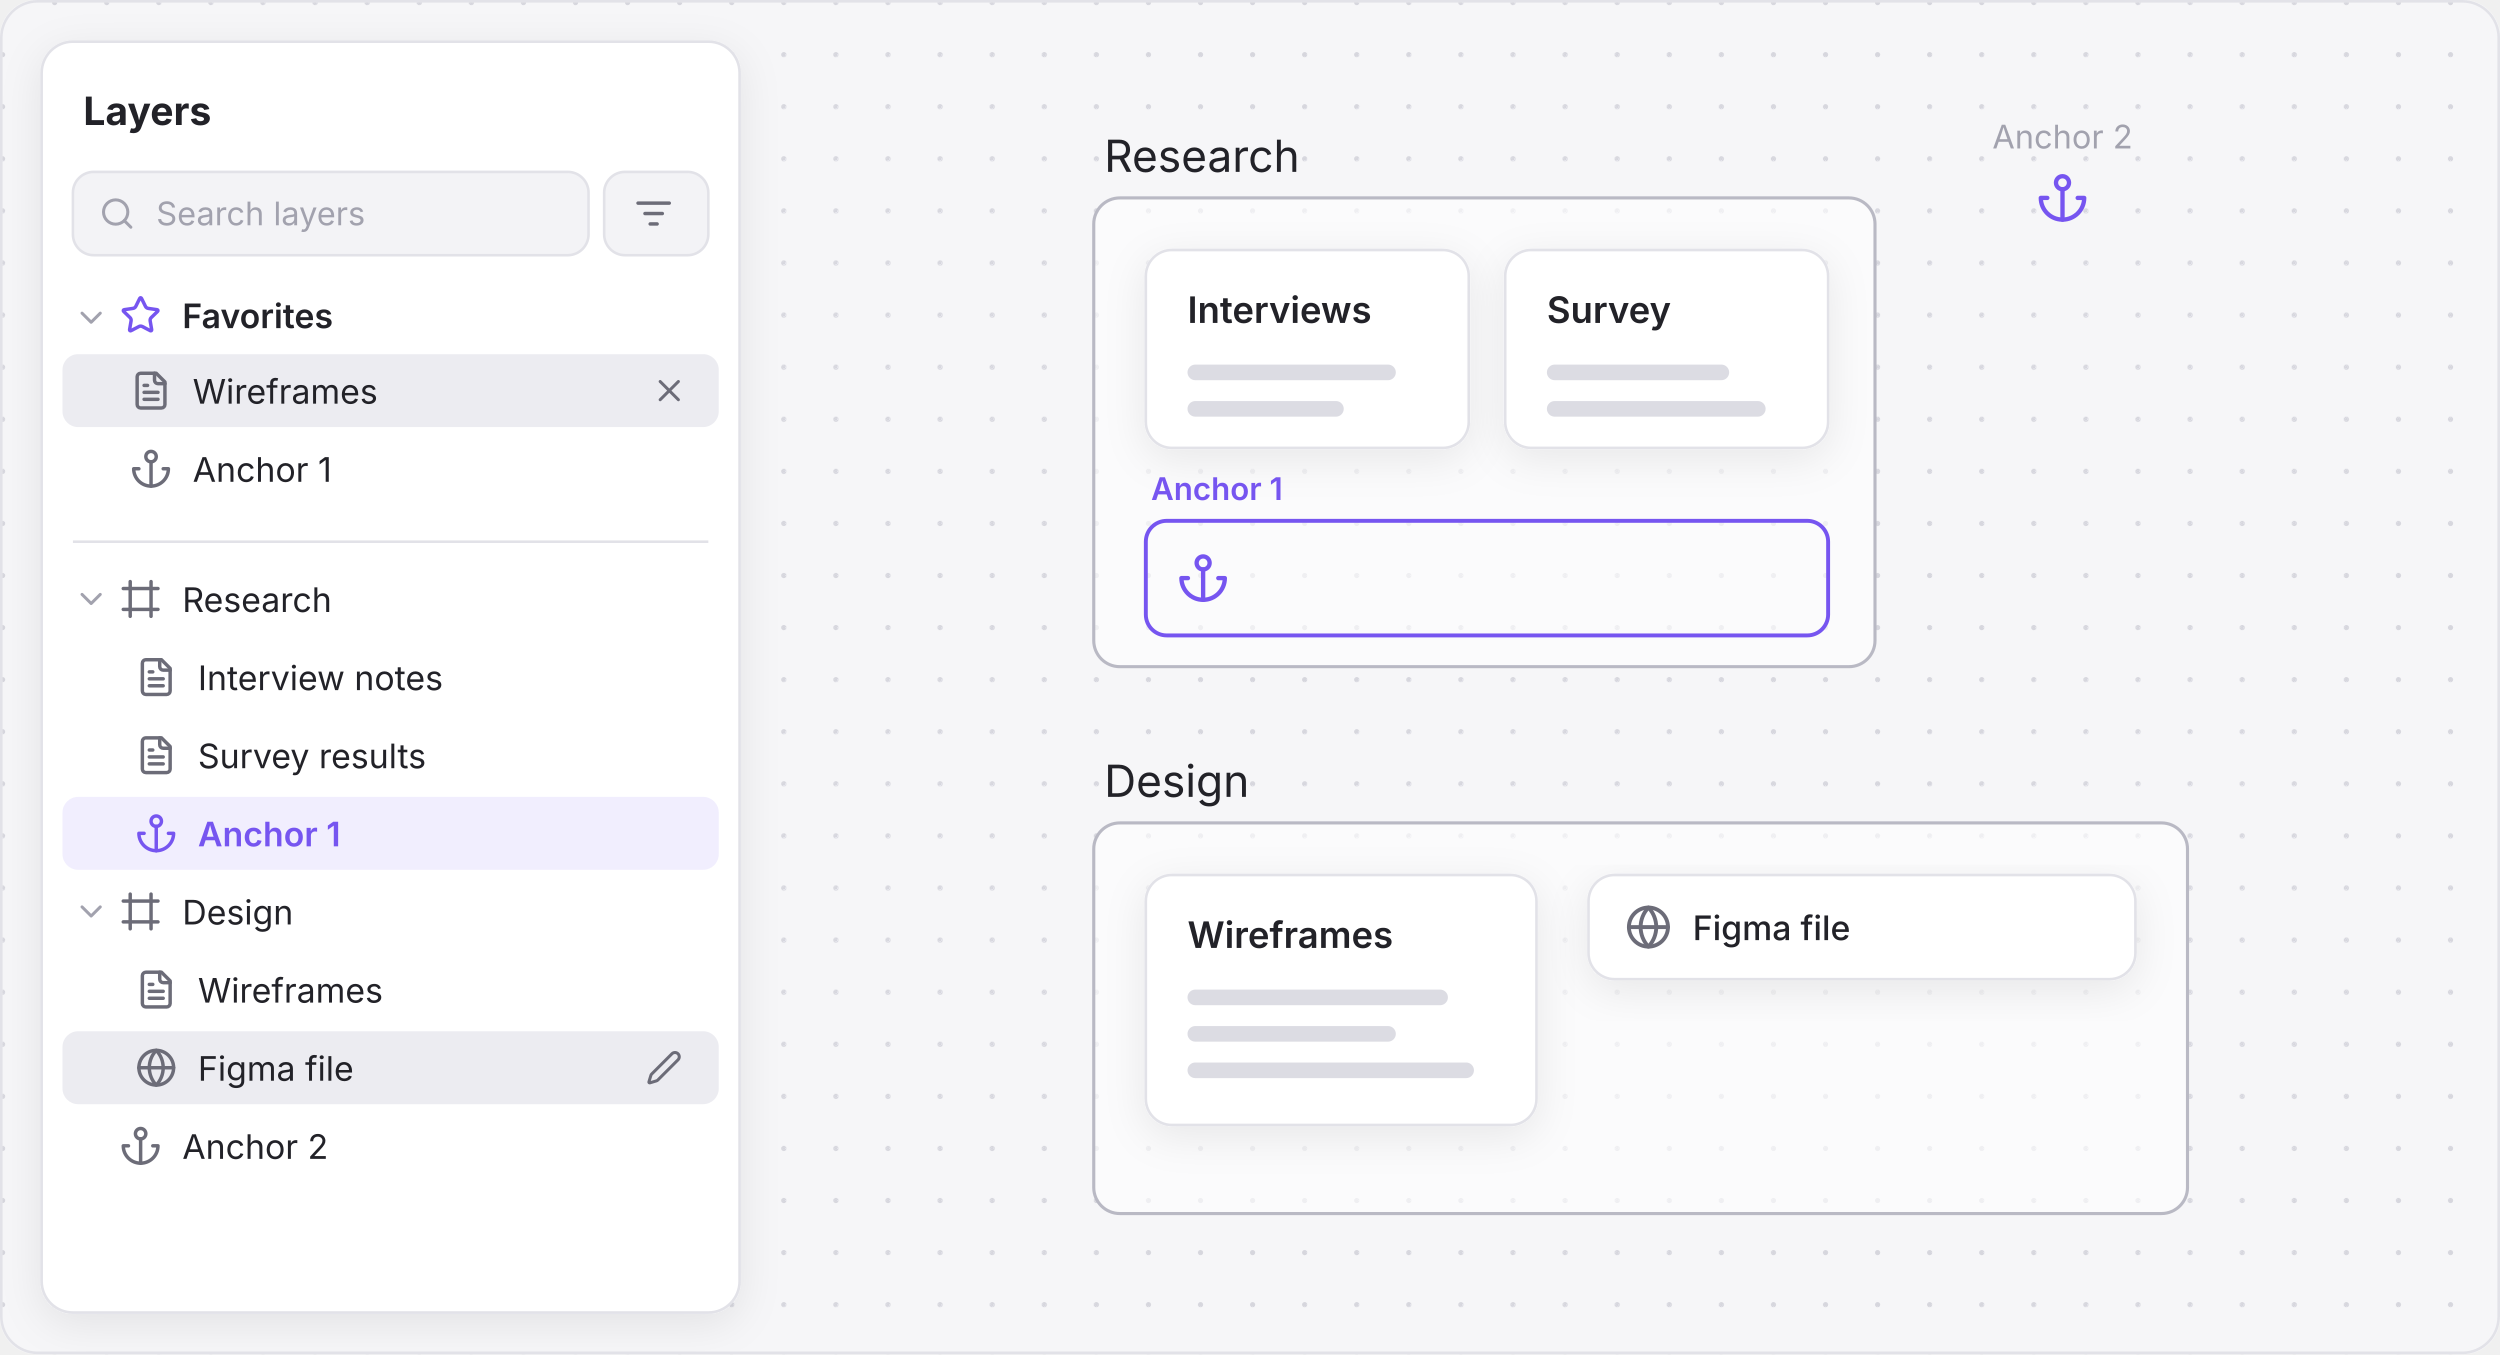
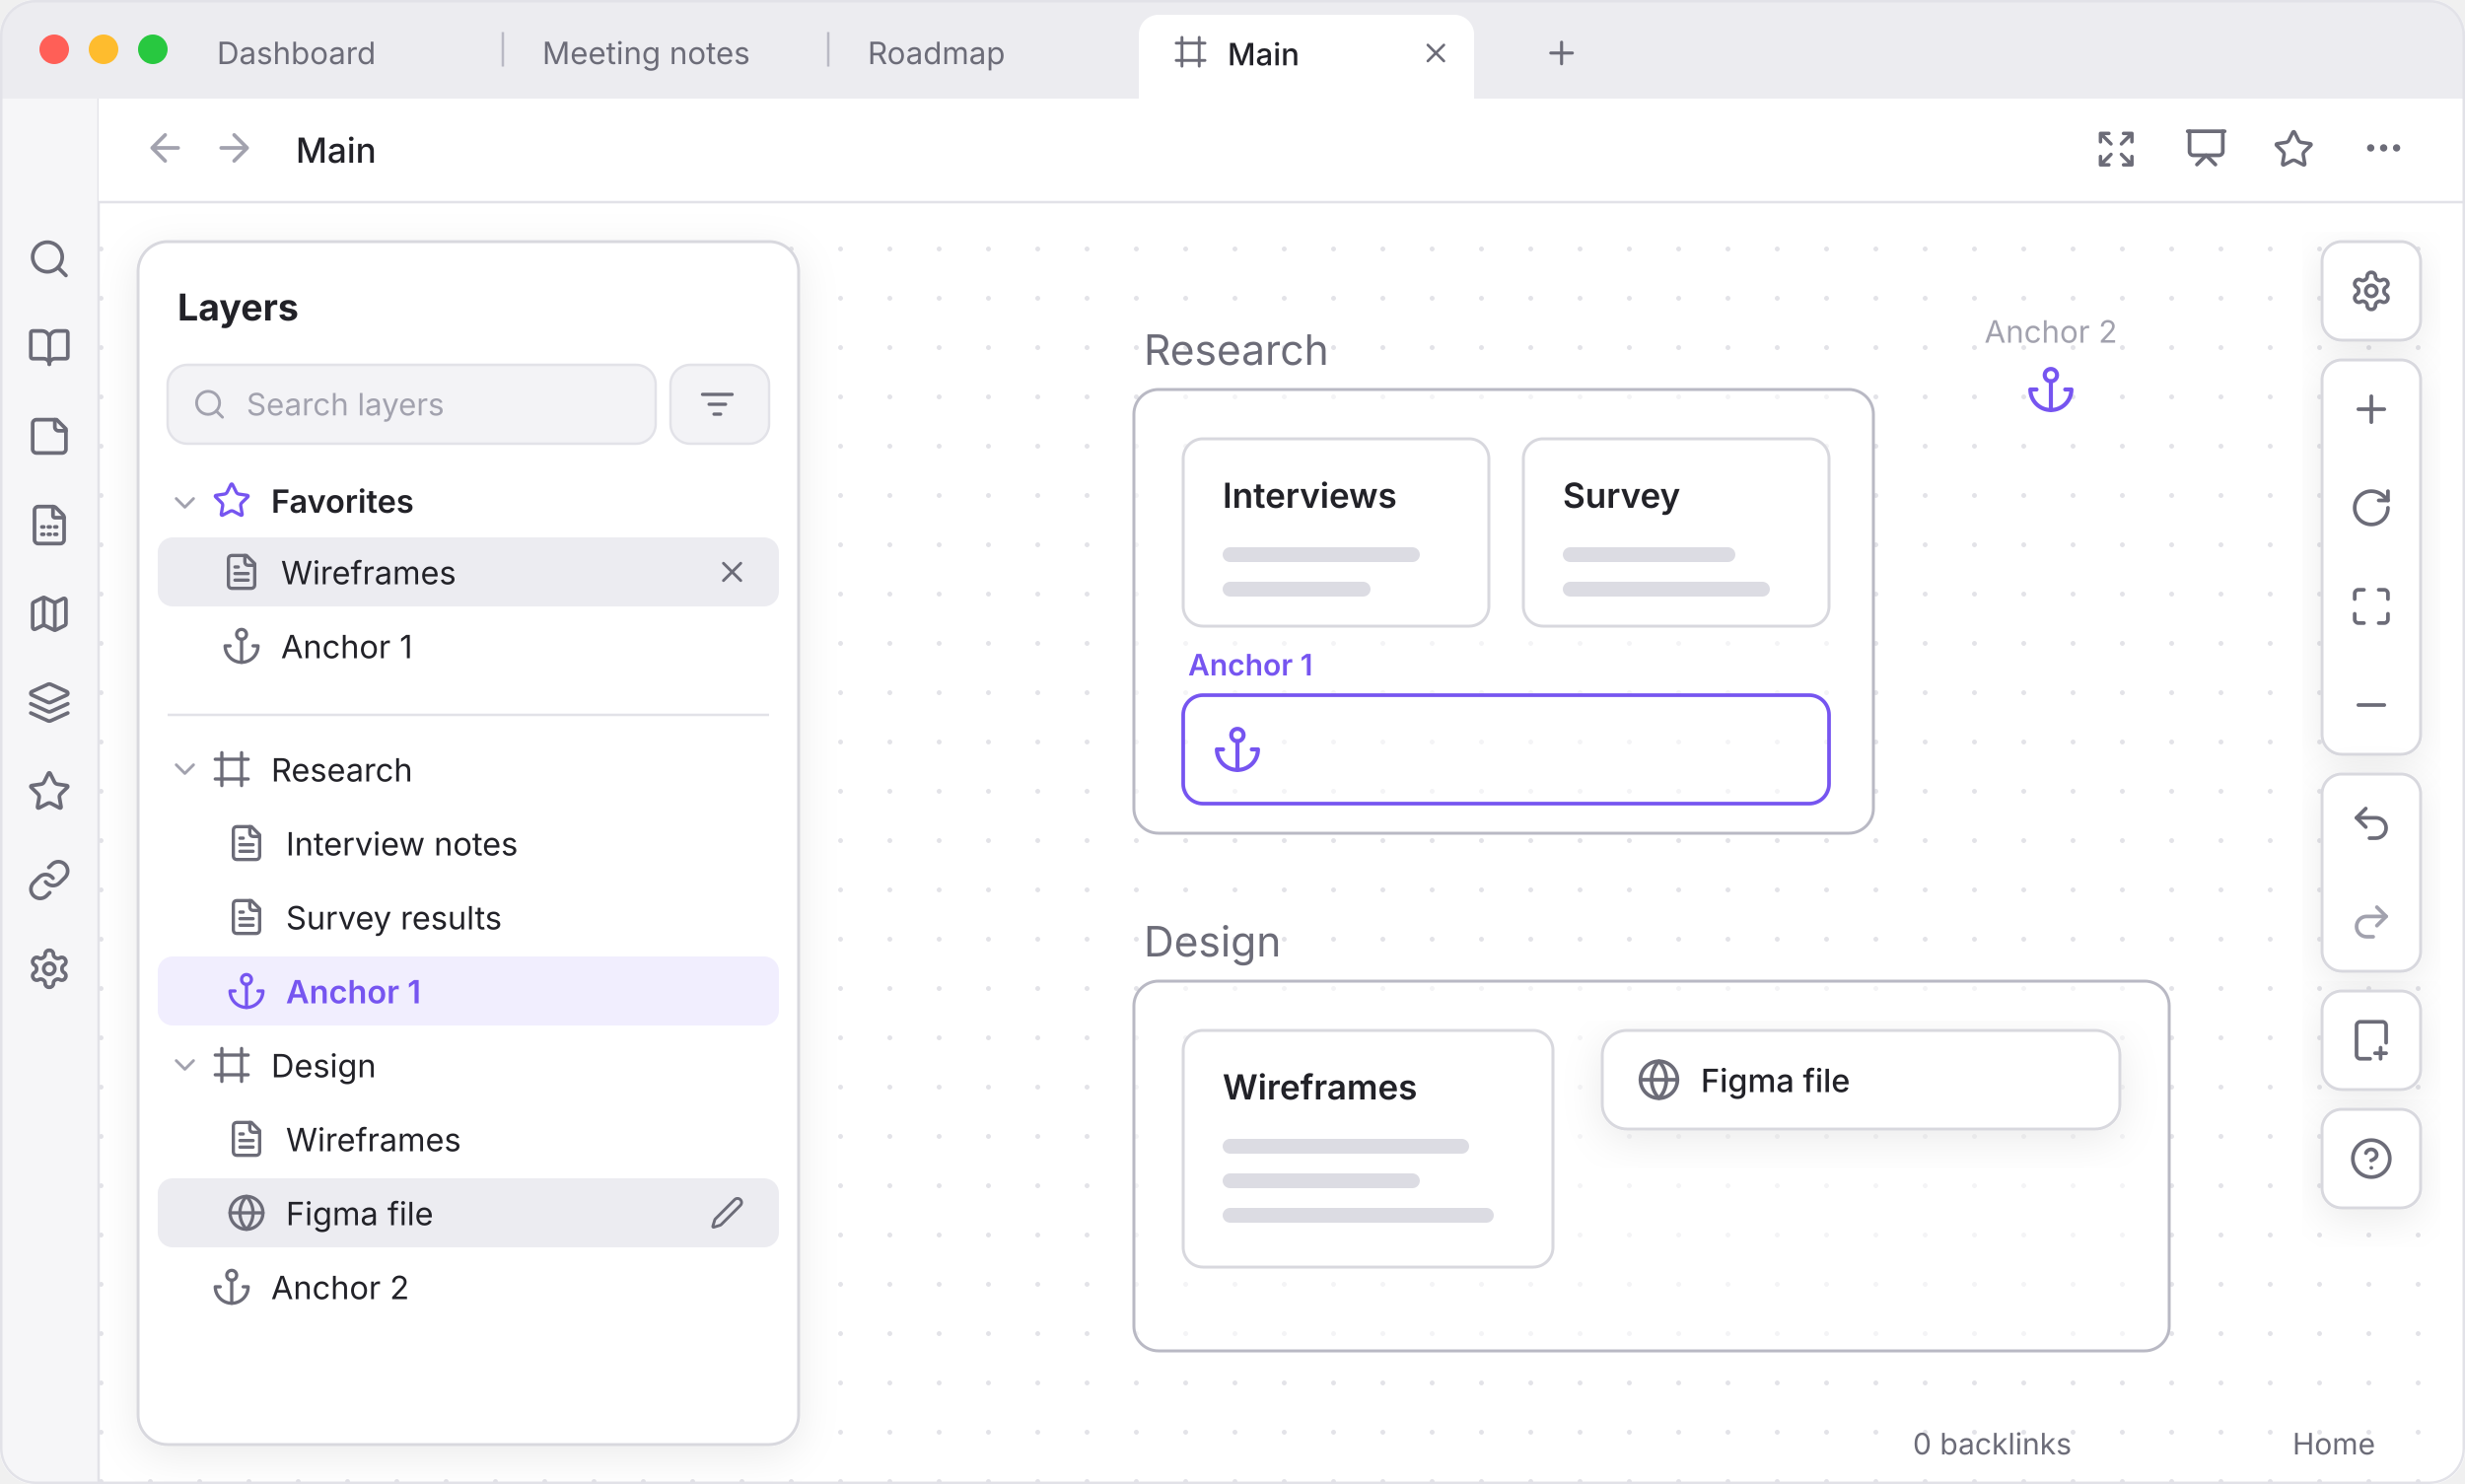
- <svg xmlns="http://www.w3.org/2000/svg" viewBox="0 0 960 520" width="960" height="520" role="img" aria-label="Layers panel with a favorites section, groups, anchors and notes">
+ <svg xmlns="http://www.w3.org/2000/svg" viewBox="0 0 1000 602" width="1000" height="602" role="img" aria-label="Layers panel with a favorites section, groups, anchors and notes">
  <style>
  text { font-family: -apple-system, BlinkMacSystemFont, "Segoe UI", Inter, Roboto, sans-serif; }
-   .bg { fill: #f6f6f8; } .dot { fill: #d6d6dd; }
-   .surface { fill: #ffffff; stroke: #e2e2e8; stroke-width: 1; }
+   .bg { fill: #ffffff; } .dot { fill: #e3e3e8; }
+   .surface { fill: #ffffff; stroke: #d8d8de; stroke-width: 1.2; }
  .surface-alt { fill: #f3f3f6; stroke: #e2e2e8; stroke-width: 1; }
  .fill-surface { fill: #ffffff; } .fill-alt { fill: #f3f3f6; } .fill-hover { fill: #ececf1; }
  .line { stroke: #e2e2e8; fill: none; } .line-strong { stroke: #b9b9c4; fill: none; }
  .t { fill: #222228; } .tm { fill: #6c6c78; } .tf { fill: #a2a2ae; }
  .bar-t { fill: #dcdce3; } .bar-f { fill: #ececf1; }
  .c { color: #222228; } .cm { color: #6c6c78; } .cf { color: #a2a2ae; } .ca { color: #7655f0; }
  .a { fill: #7655f0; } .as { stroke: #7655f0; fill: none; } .asoft { fill: #7655f0; fill-opacity: .1; }
  .on-a { fill: #ffffff; }
  .ink-red { stroke: #e93147; } .ink-green { stroke: #08b94e; }
  .hl-yellow { stroke: #f5c400; stroke-opacity: .38; }
  .shadow { flood-color: #1b1b30; flood-opacity: .08; }
  .gfill { fill: #ffffff; fill-opacity: .6; }
-   .o-fill { fill: #f6e5dc; stroke: #d9a184; stroke-width: 1.2; } .o-t { fill: #a8461a; }
-   .chrome { fill: #ececf0; } .ink-dark { stroke: #222228; }
+   .o-c { color: #a8461a; } .o-fill { fill: #f6e5dc; stroke: #d9a184; stroke-width: 1.2; } .o-t { fill: #a8461a; }
+   .chrome { fill: #ececf0; } .ribbon { fill: #f6f6f8; } .ink-dark { stroke: #222228; }
  @media (prefers-color-scheme: dark) {
-     .bg { fill: #1c1c1f; } .dot { fill: #38383e; }
+     .bg { fill: #1e1e1e; } .dot { fill: #333338; }
    .surface { fill: #26262a; stroke: #36363c; }
    .surface-alt { fill: #2d2d32; stroke: #36363c; }
    .fill-surface { fill: #26262a; } .fill-alt { fill: #2d2d32; } .fill-hover { fill: #34343a; }
    .line { stroke: #36363c; } .line-strong { stroke: #55555e; }
    .t { fill: #e4e4e9; } .tm { fill: #a0a0ab; } .tf { fill: #6d6d78; }
    .bar-t { fill: #3e3e45; } .bar-f { fill: #33333a; }
    .c { color: #e4e4e9; } .cm { color: #a0a0ab; } .cf { color: #6d6d78; } .ca { color: #9b83ff; }
    .a { fill: #8f76ff; } .as { stroke: #8f76ff; } .asoft { fill: #8f76ff; fill-opacity: .16; }
    .on-a { fill: #ffffff; }
    .hl-yellow { stroke-opacity: .3; }
    .shadow { flood-color: #000000; flood-opacity: .35; }
    .gfill { fill: #ffffff; fill-opacity: .025; }
-     .o-fill { fill: #3a2a22; stroke: #8a5235; } .o-t { fill: #f0a274; }
-     .chrome { fill: #161618; } .ink-dark { stroke: #e4e4e9; }
+     .o-fill { fill: #3a2a22; stroke: #8a5235; } .o-t { fill: #f0a274; } .o-c { color: #f0a274; }
+     .chrome { fill: #161618; } .ribbon { fill: #1a1a1c; } .ink-dark { stroke: #e4e4e9; }
  }
  .ic { fill: none; stroke: currentColor; stroke-width: 2; stroke-linecap: round; stroke-linejoin: round; }
</style>
  <defs>
+     <symbol id="i-card" viewBox="0 0 24 24" class="ic">
+       <path d="M16 3H5a2 2 0 0 0-2 2v14a2 2 0 0 0 2 2h14a2 2 0 0 0 2-2V8Z" />
+       <path d="M15 3v4a2 2 0 0 0 2 2h4" />
+     </symbol>
    <symbol id="i-note" viewBox="0 0 24 24" class="ic">
      <path d="M15 2H6a2 2 0 0 0-2 2v16a2 2 0 0 0 2 2h12a2 2 0 0 0 2-2V7Z" />
      <path d="M14 2v4a2 2 0 0 0 2 2h4" />
      <path d="M10 9H8" />
      <path d="M16 13H8" />
      <path d="M16 17H8" />
    </symbol>
+     <symbol id="i-types" viewBox="0 0 24 24" class="ic">
+       <path d="M6 22a2 2 0 0 1-2-2V4a2 2 0 0 1 2-2h8a2.4 2.4 0 0 1 1.7.7l3.6 3.6A2.4 2.4 0 0 1 20 8v12a2 2 0 0 1-2 2Z" />
+       <path d="M14 2v5a1 1 0 0 0 1 1h5" />
+       <path d="M9 13H8M9 17H8M12.5 13h-1M12.5 17h-1M16 13h-1M16 17h-1" />
+     </symbol>
    <symbol id="i-group" viewBox="0 0 24 24" class="ic">
      <path d="M22 6H2M22 18H2M6 2v20M18 2v20" />
    </symbol>
    <symbol id="i-anchor" viewBox="0 0 24 24" class="ic">
      <path d="M12 22V8" />
      <path d="M5 12H2a10 10 0 0 0 20 0h-3" />
      <circle cx="12" cy="5" r="3" />
    </symbol>
+     <symbol id="i-present" viewBox="0 0 24 24" class="ic">
+       <path d="M2 3h20" />
+       <path d="M21 3v11a2 2 0 0 1-2 2H5a2 2 0 0 1-2-2V3" />
+       <path d="m7 21 5-5 5 5" />
+     </symbol>
+     <symbol id="i-panel" viewBox="0 0 24 24" class="ic">
+       <path d="M11.35 22H6a2 2 0 0 1-2-2V4a2 2 0 0 1 2-2h12a2 2 0 0 1 2 2v9.35" />
+       <path d="M14 19h6M17 16v6" />
+     </symbol>
    <symbol id="i-down" viewBox="0 0 24 24" class="ic">
      <path d="m6 9 6 6 6-6" />
    </symbol>
    <symbol id="i-x" viewBox="0 0 24 24" class="ic">
      <path d="M18 6 6 18M6 6l12 12" />
    </symbol>
    <symbol id="i-search" viewBox="0 0 24 24" class="ic">
      <circle cx="11" cy="11" r="8" />
      <path d="m21 21-4.3-4.3" />
    </symbol>
    <symbol id="i-globe" viewBox="0 0 24 24" class="ic">
      <circle cx="12" cy="12" r="10" />
      <path d="M12 2a14.5 14.5 0 0 0 0 20 14.5 14.5 0 0 0 0-20M2 12h20" />
    </symbol>
    <symbol id="i-pencil" viewBox="0 0 24 24" class="ic">
      <path d="M21.174 6.812a1 1 0 0 0-3.986-3.987L3.842 16.174a2 2 0 0 0-.5.83l-1.321 4.352a.5.5 0 0 0 .623.622l4.353-1.32a2 2 0 0 0 .83-.497z" />
    </symbol>
+     <symbol id="i-plus" viewBox="0 0 24 24" class="ic">
+       <path d="M5 12h14M12 5v14" />
+     </symbol>
+     <symbol id="i-minus" viewBox="0 0 24 24" class="ic">
+       <path d="M5 12h14" />
+     </symbol>
+     <symbol id="i-help" viewBox="0 0 24 24" class="ic">
+       <circle cx="12" cy="12" r="10" />
+       <path d="M9.09 9a3 3 0 0 1 5.83 1c0 2-3 3-3 3M12 17h.01" />
+     </symbol>
    <symbol id="i-filter" viewBox="0 0 24 24" class="ic">
      <path d="M3 6h18M7 12h10M10 18h4" />
    </symbol>
+     <symbol id="i-more" viewBox="0 0 24 24" class="ic">
+       <circle cx="12" cy="12" r="1" />
+       <circle cx="19" cy="12" r="1" />
+       <circle cx="5" cy="12" r="1" />
+     </symbol>
+     <symbol id="i-settings" viewBox="0 0 24 24" class="ic">
+       <path d="M12.22 2h-.44a2 2 0 0 0-2 2v.18a2 2 0 0 1-1 1.73l-.43.25a2 2 0 0 1-2 0l-.15-.08a2 2 0 0 0-2.73.73l-.22.38a2 2 0 0 0 .73 2.73l.15.1a2 2 0 0 1 1 1.72v.51a2 2 0 0 1-1 1.74l-.15.09a2 2 0 0 0-.73 2.73l.22.38a2 2 0 0 0 2.73.73l.15-.08a2 2 0 0 1 2 0l.43.25a2 2 0 0 1 1 1.73V20a2 2 0 0 0 2 2h.44a2 2 0 0 0 2-2v-.18a2 2 0 0 1 1-1.73l.43-.25a2 2 0 0 1 2 0l.15.08a2 2 0 0 0 2.73-.73l.22-.39a2 2 0 0 0-.73-2.73l-.15-.08a2 2 0 0 1-1-1.74v-.5a2 2 0 0 1 1-1.74l.15-.09a2 2 0 0 0 .73-2.73l-.22-.38a2 2 0 0 0-2.73-.73l-.15.08a2 2 0 0 1-2 0l-.43-.25a2 2 0 0 1-1-1.73V4a2 2 0 0 0-2-2z" />
+       <circle cx="12" cy="12" r="3" />
+     </symbol>
+     <symbol id="i-reset" viewBox="0 0 24 24" class="ic">
+       <path d="M21 12a9 9 0 1 1-9-9c2.52 0 4.93 1 6.74 2.74L21 8" />
+       <path d="M21 3v5h-5" />
+     </symbol>
+     <symbol id="i-fit" viewBox="0 0 24 24" class="ic">
+       <path d="M8 3H5a2 2 0 0 0-2 2v3M21 8V5a2 2 0 0 0-2-2h-3M3 16v3a2 2 0 0 0 2 2h3M16 21h3a2 2 0 0 0 2-2v-3" />
+     </symbol>
+     <symbol id="i-undo" viewBox="0 0 24 24" class="ic">
+       <path d="M9 14 4 9l5-5" />
+       <path d="M4 9h10.5a5.5 5.5 0 0 1 0 11H11" />
+     </symbol>
+     <symbol id="i-redo" viewBox="0 0 24 24" class="ic">
+       <path d="m15 14 5-5-5-5" />
+       <path d="M20 9H9.5a5.5 5.5 0 0 0 0 11H13" />
+     </symbol>
+     <symbol id="i-layers" viewBox="0 0 24 24" class="ic">
+       <path d="M12.83 2.18a2 2 0 0 0-1.66 0L2.6 6.08a1 1 0 0 0 0 1.83l8.58 3.91a2 2 0 0 0 1.66 0l8.58-3.9a1 1 0 0 0 0-1.83Z" />
+       <path d="m22 17.65-9.17 4.16a2 2 0 0 1-1.66 0L2 17.65" />
+       <path d="m22 12.65-9.17 4.16a2 2 0 0 1-1.66 0L2 12.65" />
+     </symbol>
+     <symbol id="i-map" viewBox="0 0 24 24" class="ic">
+       <path d="M14.106 5.553a2 2 0 0 0 1.788 0l3.659-1.83A1 1 0 0 1 21 4.619v12.764a1 1 0 0 1-.553.894l-4.553 2.277a2 2 0 0 1-1.788 0l-4.212-2.106a2 2 0 0 0-1.788 0l-3.659 1.83A1 1 0 0 1 3 19.381V6.618a1 1 0 0 1 .553-.894l4.553-2.277a2 2 0 0 1 1.788 0z" />
+       <path d="M15 5.764v15M9 3.236v15" />
+     </symbol>
+     <symbol id="i-book" viewBox="0 0 24 24" class="ic">
+       <path d="M12 7v14" />
+       <path d="M3 18a1 1 0 0 1-1-1V4a1 1 0 0 1 1-1h5a4 4 0 0 1 4 4 4 4 0 0 1 4-4h5a1 1 0 0 1 1 1v13a1 1 0 0 1-1 1h-6a3 3 0 0 0-3 3 3 3 0 0 0-3-3z" />
+     </symbol>
+     <symbol id="i-back" viewBox="0 0 24 24" class="ic">
+       <path d="m12 19-7-7 7-7M19 12H5" />
+     </symbol>
+     <symbol id="i-fwd" viewBox="0 0 24 24" class="ic">
+       <path d="M5 12h14M12 5l7 7-7 7" />
+     </symbol>
+     <symbol id="i-link" viewBox="0 0 24 24" class="ic">
+       <path d="M10 13a5 5 0 0 0 7.54.54l3-3a5 5 0 0 0-7.07-7.07l-1.72 1.71" />
+       <path d="M14 11a5 5 0 0 0-7.54-.54l-3 3a5 5 0 0 0 7.07 7.07l1.71-1.71" />
+     </symbol>
    <symbol id="i-star" viewBox="0 0 24 24" class="ic">
      <path d="M11.525 2.295a.53.53 0 0 1 .95 0l2.31 4.679a2.123 2.123 0 0 0 1.595 1.16l5.166.756a.53.53 0 0 1 .294.904l-3.736 3.638a2.123 2.123 0 0 0-.611 1.878l.882 5.14a.53.53 0 0 1-.771.56l-4.618-2.428a2.122 2.122 0 0 0-1.973 0L6.396 21.01a.53.53 0 0 1-.77-.56l.881-5.139a2.122 2.122 0 0 0-.611-1.879L2.16 9.795a.53.53 0 0 1 .294-.906l5.165-.755a2.122 2.122 0 0 0 1.597-1.16z" />
+     </symbol>
+     <symbol id="i-expand" viewBox="0 0 24 24" class="ic">
+       <path d="m21 21-6-6m6 6v-4.8m0 4.8h-4.8" />
+       <path d="M3 16.2V21m0 0h4.8M3 21l6-6" />
+       <path d="M21 7.8V3m0 0h-4.8M21 3l-6 6" />
+       <path d="M3 7.8V3m0 0h4.8M3 3l6 6" />
    </symbol>
    <pattern id="dots" width="20" height="20" patternUnits="userSpaceOnUse">
      <circle cx="1" cy="1" r="1" class="dot" />
    </pattern>
    <filter id="sh" x="-20%" y="-20%" width="140%" height="160%">
      <feDropShadow dx="0" dy="4" stdDeviation="8" class="shadow" />
    </filter>
    <linearGradient id="sky" x1="0" y1="0" x2="0" y2="1">
      <stop offset="0" stop-color="#b9c7ff" />
      <stop offset="1" stop-color="#e9d8ff" />
    </linearGradient>
    <linearGradient id="dusk" x1="0" y1="0" x2="1" y2="1">
      <stop offset="0" stop-color="#ffd1b3" />
      <stop offset="1" stop-color="#f6a8c4" />
    </linearGradient>
    <clipPath id="frame">
-       <rect width="960" height="520" rx="14" />
+       <rect width="1000" height="602" rx="14" />
    </clipPath>
  </defs>
  <g clip-path="url(#frame)">
-     <rect width="960" height="520" class="bg" />
-     <rect width="960" height="520" fill="url(#dots)" />
-     <rect x="420" y="76" width="300" height="180" rx="10" class="gfill" />
-     <rect x="420" y="76" width="300" height="180" rx="10" class="line-strong" stroke-width="1.2" />
-     <text x="424" y="66" font-size="17" font-weight="400" text-anchor="start" class="t">Research</text>
-     <rect x="440" y="96" width="124" height="76" rx="10" class="surface" filter="url(#sh)" />
-     <text x="456" y="124" font-size="14" font-weight="600" text-anchor="start" class="t">Interviews</text>
-     <rect x="456" y="140" width="80" height="6" rx="3" class="bar-t" />
-     <rect x="456" y="154" width="60" height="6" rx="3" class="bar-t" />
-     <rect x="578" y="96" width="124" height="76" rx="10" class="surface" filter="url(#sh)" />
-     <text x="594" y="124" font-size="14" font-weight="600" text-anchor="start" class="t">Survey</text>
-     <rect x="594" y="140" width="70" height="6" rx="3" class="bar-t" />
-     <rect x="594" y="154" width="84" height="6" rx="3" class="bar-t" />
-     <rect x="440" y="200" width="262" height="44" rx="8" class="as" stroke-width="1.5" />
-     <text x="442" y="192" font-size="12" font-weight="600" text-anchor="start" class="a">Anchor 1</text>
-     <use href="#i-anchor" x="452" y="212" width="20" height="20" class="ca" />
-     <rect x="420" y="316" width="420" height="150" rx="10" class="gfill" />
-     <rect x="420" y="316" width="420" height="150" rx="10" class="line-strong" stroke-width="1.2" />
-     <text x="424" y="306" font-size="17" font-weight="400" text-anchor="start" class="t">Design</text>
-     <rect x="440" y="336" width="150" height="96" rx="10" class="surface" filter="url(#sh)" />
-     <text x="456" y="364" font-size="14" font-weight="600" text-anchor="start" class="t">Wireframes</text>
-     <rect x="456" y="380" width="100" height="6" rx="3" class="bar-t" />
-     <rect x="456" y="394" width="80" height="6" rx="3" class="bar-t" />
-     <rect x="456" y="408" width="110" height="6" rx="3" class="bar-t" />
-     <rect x="610" y="336" width="210" height="40" rx="10" class="surface" filter="url(#sh)" />
-     <use href="#i-globe" x="624" y="347" width="18" height="18" class="cm" />
-     <text x="650" y="361" font-size="13" font-weight="500" text-anchor="start" class="t">Figma file</text>
-     <use href="#i-anchor" x="782" y="66" width="20" height="20" class="ca" />
-     <text x="792" y="57" font-size="12.5" font-weight="400" text-anchor="middle" class="tf">Anchor 2</text>
-     <rect x="16" y="16" width="268" height="488" rx="12" class="surface" filter="url(#sh)" />
-     <text x="32" y="48" font-size="15" font-weight="700" text-anchor="start" class="t">Layers</text>
-     <rect x="28" y="66" width="198" height="32" rx="8" class="surface-alt" />
-     <use href="#i-search" x="38" y="75" width="14" height="14" class="cf" />
-     <text x="60" y="86.5" font-size="12.5" font-weight="400" text-anchor="start" class="tf">Search layers</text>
-     <rect x="232" y="66" width="40" height="32" rx="8" class="surface-alt" />
-     <use href="#i-filter" x="243" y="74" width="16" height="16" class="cm" />
-     <use href="#i-down" x="28" y="115" width="14" height="14" class="cf" />
-     <use href="#i-star" x="46" y="113" width="16" height="16" class="ca" />
-     <text x="70" y="126" font-size="13" font-weight="600" text-anchor="start" class="t">Favorites</text>
-     <rect x="24" y="136" width="252" height="28" rx="6" class="fill-hover" />
-     <use href="#i-x" x="250" y="143" width="14" height="14" class="cm" />
-     <use href="#i-note" x="50" y="142" width="16" height="16" class="cm" />
-     <text x="74" y="155" font-size="13" font-weight="400" text-anchor="start" class="t">Wireframes</text>
-     <use href="#i-anchor" x="50" y="172" width="16" height="16" class="cm" />
-     <text x="74" y="185" font-size="13" font-weight="400" text-anchor="start" class="t">Anchor 1</text>
-     <line x1="28" y1="208" x2="272" y2="208" class="line" />
-     <use href="#i-down" x="28" y="223" width="14" height="14" class="cf" />
-     <use href="#i-group" x="46" y="222" width="16" height="16" class="cm" />
-     <text x="70" y="235" font-size="13" font-weight="400" text-anchor="start" class="t">Research</text>
-     <use href="#i-note" x="52" y="252" width="16" height="16" class="cm" />
-     <text x="76" y="265" font-size="13" font-weight="400" text-anchor="start" class="t">Interview notes</text>
-     <use href="#i-note" x="52" y="282" width="16" height="16" class="cm" />
-     <text x="76" y="295" font-size="13" font-weight="400" text-anchor="start" class="t">Survey results</text>
-     <rect x="24" y="306" width="252" height="28" rx="6" class="asoft" />
-     <use href="#i-anchor" x="52" y="312" width="16" height="16" class="ca" />
-     <text x="76" y="325" font-size="13" font-weight="600" text-anchor="start" class="a">Anchor 1</text>
-     <use href="#i-down" x="28" y="343" width="14" height="14" class="cf" />
-     <use href="#i-group" x="46" y="342" width="16" height="16" class="cm" />
-     <text x="70" y="355" font-size="13" font-weight="400" text-anchor="start" class="t">Design</text>
-     <use href="#i-note" x="52" y="372" width="16" height="16" class="cm" />
-     <text x="76" y="385" font-size="13" font-weight="400" text-anchor="start" class="t">Wireframes</text>
-     <rect x="24" y="396" width="252" height="28" rx="6" class="fill-hover" />
-     <use href="#i-pencil" x="248" y="403" width="14" height="14" class="cm" />
-     <use href="#i-globe" x="52" y="402" width="16" height="16" class="cm" />
-     <text x="76" y="415" font-size="13" font-weight="400" text-anchor="start" class="t">Figma file</text>
-     <use href="#i-anchor" x="46" y="432" width="16" height="16" class="cm" />
-     <text x="70" y="445" font-size="13" font-weight="400" text-anchor="start" class="t">Anchor 2</text>
+     <rect width="1000" height="602" class="bg" />
+     <rect width="1000" height="602" fill="url(#dots)" />
+     <g transform="translate(40,82)">
+       <rect x="420" y="76" width="300" height="180" rx="10" class="gfill" />
+       <rect x="420" y="76" width="300" height="180" rx="10" class="line-strong" stroke-width="1.2" />
+       <text x="424" y="66" font-size="17" font-weight="400" text-anchor="start" class="tm">Research</text>
+       <rect x="440" y="96" width="124" height="76" rx="8" class="surface" />
+       <text x="456" y="124" font-size="14" font-weight="600" text-anchor="start" class="t">Interviews</text>
+       <rect x="456" y="140" width="80" height="6" rx="3" class="bar-t" />
+       <rect x="456" y="154" width="60" height="6" rx="3" class="bar-t" />
+       <rect x="578" y="96" width="124" height="76" rx="8" class="surface" />
+       <text x="594" y="124" font-size="14" font-weight="600" text-anchor="start" class="t">Survey</text>
+       <rect x="594" y="140" width="70" height="6" rx="3" class="bar-t" />
+       <rect x="594" y="154" width="84" height="6" rx="3" class="bar-t" />
+       <rect x="440" y="200" width="262" height="44" rx="8" class="as" stroke-width="1.5" />
+       <text x="442" y="192" font-size="12" font-weight="600" text-anchor="start" class="a">Anchor 1</text>
+       <use href="#i-anchor" x="452" y="212" width="20" height="20" class="ca" />
+       <rect x="420" y="316" width="420" height="150" rx="10" class="gfill" />
+       <rect x="420" y="316" width="420" height="150" rx="10" class="line-strong" stroke-width="1.2" />
+       <text x="424" y="306" font-size="17" font-weight="400" text-anchor="start" class="tm">Design</text>
+       <rect x="440" y="336" width="150" height="96" rx="8" class="surface" />
+       <text x="456" y="364" font-size="14" font-weight="600" text-anchor="start" class="t">Wireframes</text>
+       <rect x="456" y="380" width="100" height="6" rx="3" class="bar-t" />
+       <rect x="456" y="394" width="80" height="6" rx="3" class="bar-t" />
+       <rect x="456" y="408" width="110" height="6" rx="3" class="bar-t" />
+       <rect x="610" y="336" width="210" height="40" rx="10" class="surface" filter="url(#sh)" />
+       <use href="#i-globe" x="624" y="347" width="18" height="18" class="cm" />
+       <text x="650" y="361" font-size="13" font-weight="500" text-anchor="start" class="t">Figma file</text>
+       <use href="#i-anchor" x="782" y="66" width="20" height="20" class="ca" />
+       <text x="792" y="57" font-size="12.5" font-weight="400" text-anchor="middle" class="tf">Anchor 2</text>
+       <rect x="16" y="16" width="268" height="488" rx="12" class="surface" filter="url(#sh)" />
+       <text x="32" y="48" font-size="15" font-weight="700" text-anchor="start" class="t">Layers</text>
+       <rect x="28" y="66" width="198" height="32" rx="8" class="surface-alt" />
+       <use href="#i-search" x="38" y="75" width="14" height="14" class="cf" />
+       <text x="60" y="86.5" font-size="12.5" font-weight="400" text-anchor="start" class="tf">Search layers</text>
+       <rect x="232" y="66" width="40" height="32" rx="8" class="surface-alt" />
+       <use href="#i-filter" x="243" y="74" width="16" height="16" class="cm" />
+       <use href="#i-down" x="28" y="115" width="14" height="14" class="cf" />
+       <use href="#i-star" x="46" y="113" width="16" height="16" class="ca" />
+       <text x="70" y="126" font-size="13" font-weight="600" text-anchor="start" class="t">Favorites</text>
+       <rect x="24" y="136" width="252" height="28" rx="6" class="fill-hover" />
+       <use href="#i-x" x="250" y="143" width="14" height="14" class="cm" />
+       <use href="#i-note" x="50" y="142" width="16" height="16" class="cm" />
+       <text x="74" y="155" font-size="13" font-weight="400" text-anchor="start" class="t">Wireframes</text>
+       <use href="#i-anchor" x="50" y="172" width="16" height="16" class="cm" />
+       <text x="74" y="185" font-size="13" font-weight="400" text-anchor="start" class="t">Anchor 1</text>
+       <line x1="28" y1="208" x2="272" y2="208" class="line" />
+       <use href="#i-down" x="28" y="223" width="14" height="14" class="cf" />
+       <use href="#i-group" x="46" y="222" width="16" height="16" class="cm" />
+       <text x="70" y="235" font-size="13" font-weight="400" text-anchor="start" class="t">Research</text>
+       <use href="#i-note" x="52" y="252" width="16" height="16" class="cm" />
+       <text x="76" y="265" font-size="13" font-weight="400" text-anchor="start" class="t">Interview notes</text>
+       <use href="#i-note" x="52" y="282" width="16" height="16" class="cm" />
+       <text x="76" y="295" font-size="13" font-weight="400" text-anchor="start" class="t">Survey results</text>
+       <rect x="24" y="306" width="252" height="28" rx="6" class="asoft" />
+       <use href="#i-anchor" x="52" y="312" width="16" height="16" class="ca" />
+       <text x="76" y="325" font-size="13" font-weight="600" text-anchor="start" class="a">Anchor 1</text>
+       <use href="#i-down" x="28" y="343" width="14" height="14" class="cf" />
+       <use href="#i-group" x="46" y="342" width="16" height="16" class="cm" />
+       <text x="70" y="355" font-size="13" font-weight="400" text-anchor="start" class="t">Design</text>
+       <use href="#i-note" x="52" y="372" width="16" height="16" class="cm" />
+       <text x="76" y="385" font-size="13" font-weight="400" text-anchor="start" class="t">Wireframes</text>
+       <rect x="24" y="396" width="252" height="28" rx="6" class="fill-hover" />
+       <use href="#i-pencil" x="248" y="403" width="14" height="14" class="cm" />
+       <use href="#i-globe" x="52" y="402" width="16" height="16" class="cm" />
+       <text x="76" y="415" font-size="13" font-weight="400" text-anchor="start" class="t">Figma file</text>
+       <use href="#i-anchor" x="46" y="432" width="16" height="16" class="cm" />
+       <text x="70" y="445" font-size="13" font-weight="400" text-anchor="start" class="t">Anchor 2</text>
+       <rect x="902" y="16" width="40" height="40" rx="8" class="surface" filter="url(#sh)" />
+       <use href="#i-settings" x="913" y="27" width="18" height="18" class="cm" />
+       <rect x="902" y="64" width="40" height="160" rx="8" class="surface" filter="url(#sh)" />
+       <use href="#i-plus" x="913" y="75" width="18" height="18" class="cm" />
+       <use href="#i-reset" x="913" y="115" width="18" height="18" class="cm" />
+       <use href="#i-fit" x="913" y="155" width="18" height="18" class="cm" />
+       <use href="#i-minus" x="913" y="195" width="18" height="18" class="cm" />
+       <rect x="902" y="232" width="40" height="80" rx="8" class="surface" filter="url(#sh)" />
+       <use href="#i-undo" x="913" y="243" width="18" height="18" class="cm" />
+       <use href="#i-redo" x="913" y="283" width="18" height="18" class="cf" />
+       <rect x="902" y="320" width="40" height="40" rx="8" class="surface" filter="url(#sh)" />
+       <use href="#i-panel" x="913" y="331" width="18" height="18" class="cm" />
+       <rect x="902" y="368" width="40" height="40" rx="8" class="surface" filter="url(#sh)" />
+       <use href="#i-help" x="913" y="379" width="18" height="18" class="cm" />
+       <text x="736" y="508" font-size="12" font-weight="400" text-anchor="start" class="tm">0 backlinks</text>
+       <text x="890" y="508" font-size="12" font-weight="400" text-anchor="start" class="tm">Home</text>
+     </g>
+     <rect width="1000" height="40" class="chrome" />
+     <circle cx="22" cy="20" r="6" fill="#ff5f57" />
+     <circle cx="42" cy="20" r="6" fill="#febc2e" />
+     <circle cx="62" cy="20" r="6" fill="#28c840" />
+     <text x="88" y="26" font-size="12.5" font-weight="400" text-anchor="start" class="tm">Dashboard</text>
+     <text x="220" y="26" font-size="12.5" font-weight="400" text-anchor="start" class="tm">Meeting notes</text>
+     <line x1="204" y1="13" x2="204" y2="27" class="line-strong" />
+     <text x="352" y="26" font-size="12.5" font-weight="400" text-anchor="start" class="tm">Roadmap</text>
+     <line x1="336" y1="13" x2="336" y2="27" class="line-strong" />
+     <path d="M462 40v-26a8 8 0 0 1 8-8h120a8 8 0 0 1 8 8v26z" class="fill-surface" />
+     <use href="#i-group" x="476" y="14" width="14" height="14" class="cm" />
+     <text x="498" y="26.5" font-size="12.5" font-weight="500" text-anchor="start" class="t">Main</text>
+     <use href="#i-x" x="576" y="15" width="13" height="13" class="cm" />
+     <use href="#i-plus" x="626" y="14" width="15" height="15" class="cm" />
+     <rect y="40" width="40" height="562" class="ribbon" />
+     <line x1="40" y1="40" x2="40" y2="602" class="line" />
+     <use href="#i-search" x="11" y="96" width="18" height="18" class="cm" />
+     <use href="#i-book" x="11" y="132" width="18" height="18" class="cm" />
+     <use href="#i-card" x="11" y="168" width="18" height="18" class="cm" />
+     <use href="#i-types" x="11" y="204" width="18" height="18" class="cm" />
+     <use href="#i-map" x="11" y="240" width="18" height="18" class="cm" />
+     <use href="#i-layers" x="11" y="276" width="18" height="18" class="cm" />
+     <use href="#i-star" x="11" y="312" width="18" height="18" class="cm" />
+     <use href="#i-link" x="11" y="348" width="18" height="18" class="cm" />
+     <use href="#i-settings" x="11" y="384" width="18" height="18" class="cm" />
+     <rect x="40" y="40" width="960" height="42" class="fill-surface" />
+     <line x1="40" y1="82" x2="1000" y2="82" class="line" />
+     <use href="#i-back" x="58" y="51" width="18" height="18" class="cf" />
+     <use href="#i-fwd" x="86" y="51" width="18" height="18" class="cf" />
+     <text x="120" y="66" font-size="14" font-weight="500" text-anchor="start" class="t">Main</text>
+     <use href="#i-expand" x="850" y="52" width="17" height="17" class="cm" />
+     <use href="#i-present" x="886" y="51" width="18" height="18" class="cm" />
+     <use href="#i-star" x="922" y="52" width="17" height="17" class="cm" />
+     <use href="#i-more" x="958" y="51" width="18" height="18" class="cm" />
  </g>
-   <rect x=".5" y=".5" width="959" height="519" rx="14" class="line" />
+   <rect x=".5" y=".5" width="999" height="601" rx="14" class="line" />
</svg>
